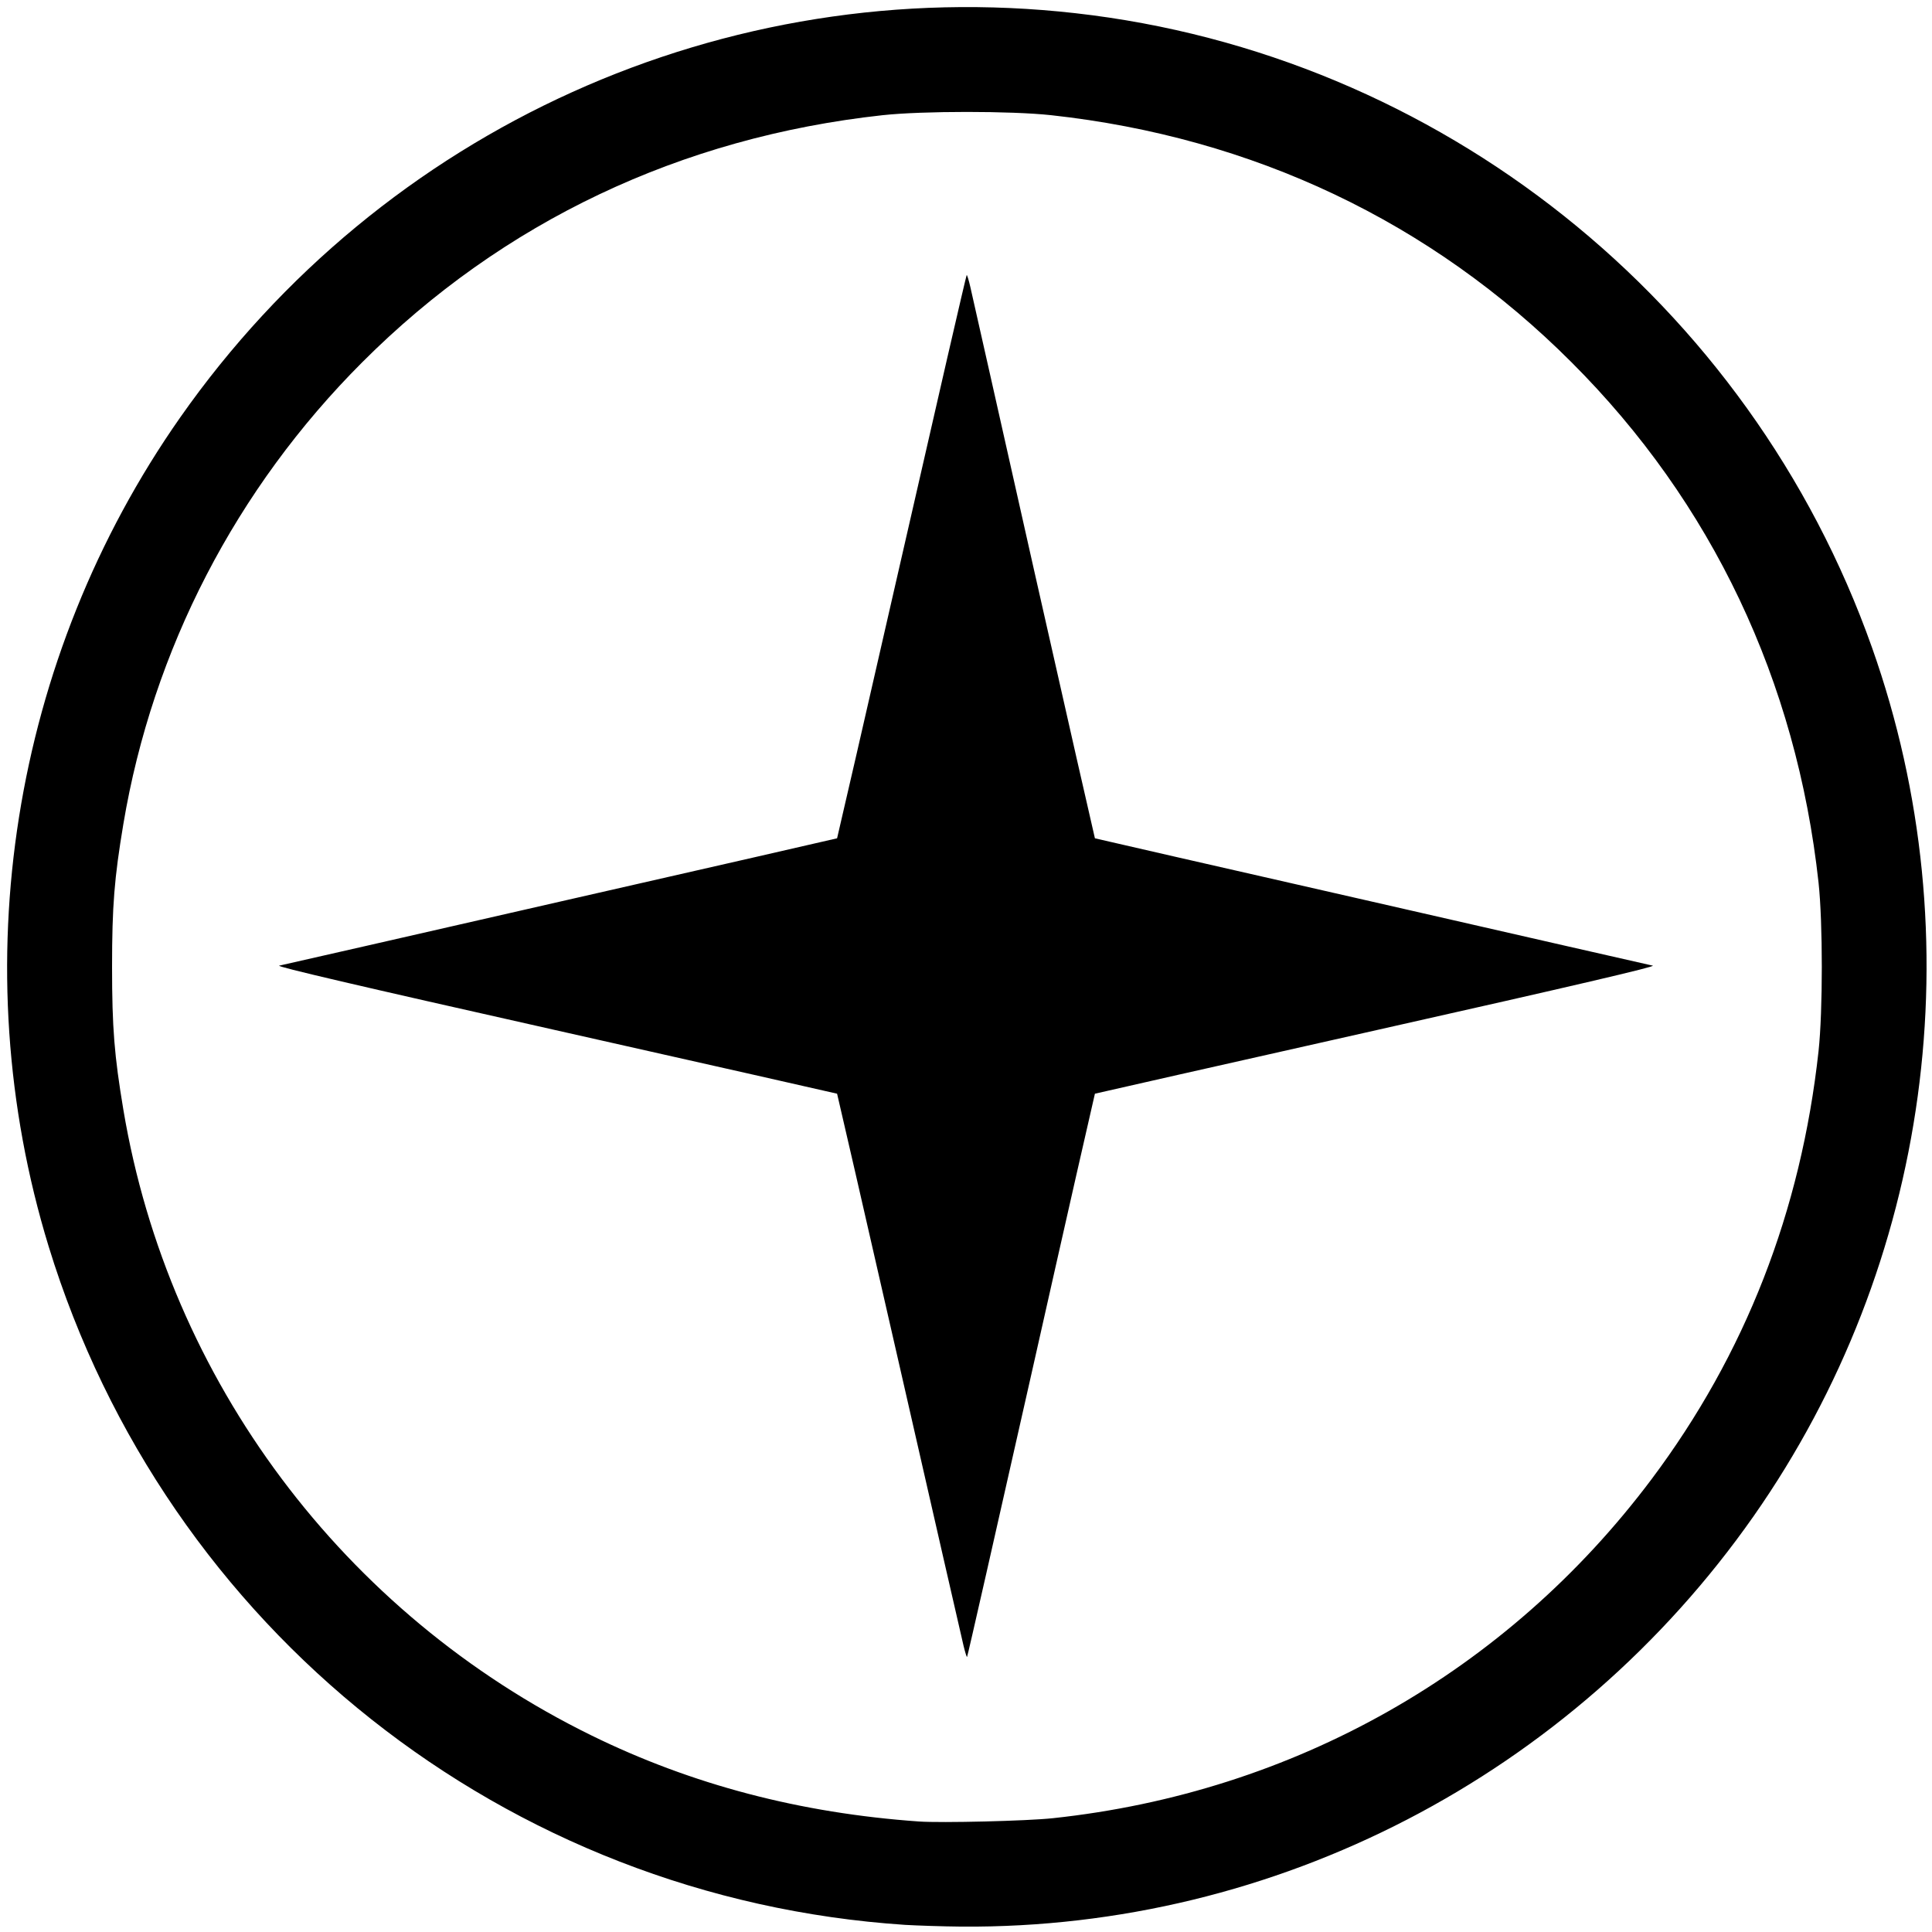
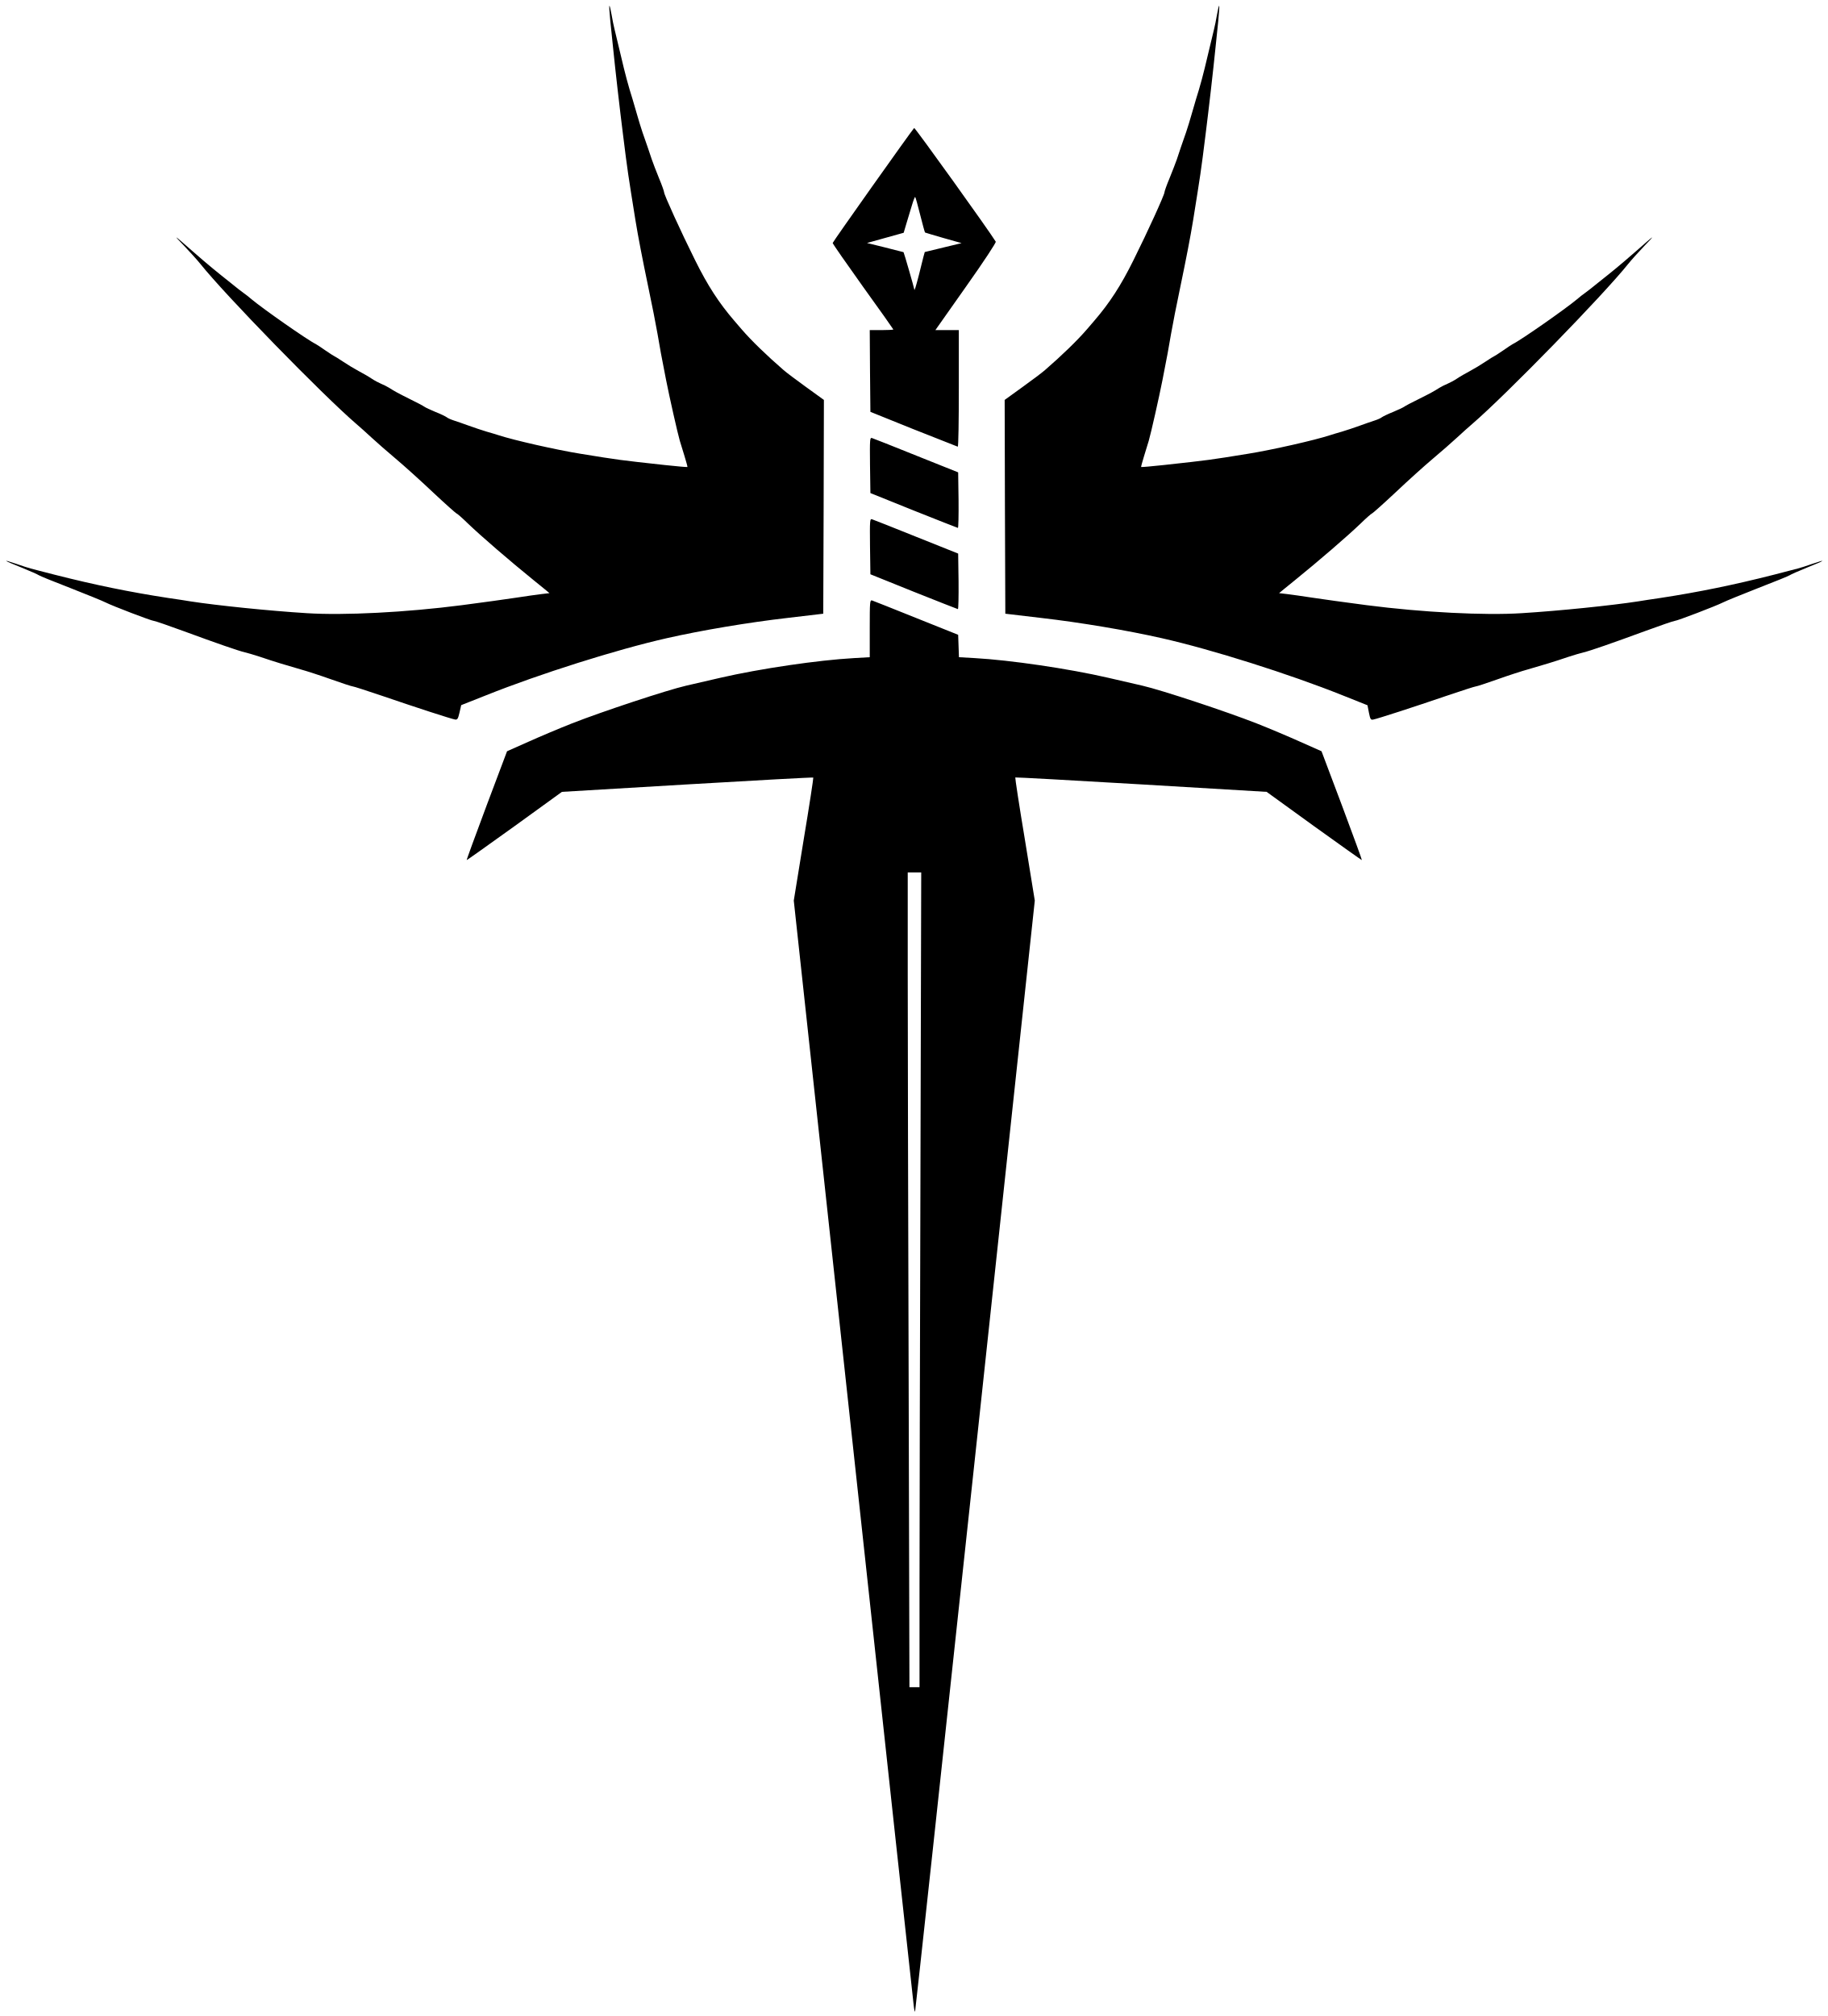
- <svg xmlns="http://www.w3.org/2000/svg" viewBox="0 0 1112 1112">
-   <path fill="currentColor" fill-rule="evenodd" d="M521 1107.9C291.3 1092.7 95.6 937.7 28 717.4C-21.4 556.2 6.7 378.7 103.7 240.3C220.4 73.8 417.3 -15.2 619 7.6C828.2 31.2 1007 173.6 1077.5 372.8C1136.7 540 1111.1 727.4 1009.3 872.7C904.8 1021.8 734.4 1110.2 553.5 1108.9C542.5 1108.8 527.9 1108.3 521 1107.9ZM606 1046.5C744.7 1031.7 867.4 962.2 950.5 851.5C1004.5 779.5 1036.6 697.2 1046.7 605C1049.2 581.9 1049.2 531.1 1046.7 508C1034 391.9 985.4 289.3 904.5 208.5C823.7 127.6 721.1 79 605 66.3C581.9 63.8 531.1 63.8 508 66.3C391.9 79 289.3 127.6 208.5 208.5C135.9 281.1 87.8 374 71 474.3C65.8 505.4 64.5 521.4 64.5 556.5C64.5 591.6 65.8 607.6 71 638.7C97.1 794.4 197.7 928.9 340.5 998.9C398.2 1027.2 460.6 1043.6 529 1048.4C541.9 1049.3 591.3 1048.1 606 1046.5ZM554.6 947.3C553.7 943.6 537 870.6 517.5 785.1C498 699.6 481.9 629.6 481.8 629.5C481.6 629.4 408.7 612.9 319.7 592.9C205.3 567.2 158.8 556.3 160.7 555.8C162.3 555.5 235 538.9 322.5 518.9C410 499 481.6 482.6 481.8 482.5C481.9 482.4 498.7 409.5 519 320.5C539.3 231.5 556.1 158.5 556.4 158.3C556.6 158.1 557.6 161.2 558.5 165.2C559.4 169.2 575.9 242.2 595 327.4C614.2 412.6 630.1 482.4 630.2 482.5C630.4 482.6 702 499 789.5 518.9C877 538.9 949.7 555.5 951.3 555.8C953.2 556.3 906.7 567.2 792.3 592.9C703.3 612.9 630.4 629.4 630.2 629.5C630.1 629.6 613.5 702.5 593.5 791.5C573.4 880.5 556.9 953.5 556.6 953.7C556.4 953.9 555.5 951 554.6 947.3Z" />
+ <svg xmlns="http://www.w3.org/2000/svg" viewBox="0 0 1395 1539">
+   <path fill="currentColor" fill-rule="evenodd" d="M697.6 1531.3C697.2 1528.7 676.5 1337.7 651.5 1107L606 687.5L613.6 640.7C617.9 615 621.1 593.8 620.9 593.6C620.7 593.3 577.4 595.7 524.8 598.8L429 604.5L392.8 630.7C372.8 645.1 356.4 656.7 356.3 656.6C356.1 656.4 363 637.7 371.5 614.9L387.1 573.5L403.3 566.3C412.2 562.3 427.1 556 436.5 552.3C460.2 543 509.3 526.8 523.6 523.5C530.1 522 542 519.3 550 517.4C580.4 510.4 624.9 503.9 651.8 502.4L664 501.7L664 479.8C664 459.4 664.1 457.9 665.8 458.4C666.7 458.7 681.9 464.7 699.5 471.8L731.5 484.6L731.8 493.2L732.1 501.7L744.3 502.4C771.1 503.9 815.7 510.4 846 517.4C854 519.3 865.9 522 872.4 523.5C886.7 526.8 935.8 543 959.5 552.3C968.9 556 983.8 562.3 992.7 566.3L1008.9 573.5L1024.5 614.9C1033 637.7 1039.9 656.4 1039.7 656.6C1039.6 656.7 1023.2 645.1 1003.2 630.7L967 604.5L871.3 598.8C818.6 595.7 775.4 593.3 775.1 593.5C774.9 593.8 778.1 615 782.4 640.7L790 687.5L744.5 1111.4C719.5 1344.6 698.8 1535.5 698.6 1535.7C698.4 1535.9 697.9 1534 697.6 1531.3ZM702 1210.2C702 1167.5 702.3 1027.5 702.7 899.2L703.3 666L698.2 666L693 666L693 743.8C693 786.5 693.3 926.5 693.7 1054.8L694.3 1288L698.2 1288L702 1288L702 1210.2ZM347.5 549.3C344.8 548.9 318 540.2 292 531.3C280.2 527.3 270 524 269.3 524C268.6 524 261.2 521.6 252.8 518.6C244.4 515.6 233.9 512.2 229.5 511C219.7 508.2 209 505 198.5 501.4C194.1 500 188.9 498.4 187 498C182.2 496.9 165.5 491.1 140.2 481.8C128.5 477.5 118.3 474 117.5 474C115.7 474 85.7 462.5 80.6 459.9C78.5 458.8 66.4 453.9 53.7 448.9C41 444 30.2 439.6 29.6 439.1C29 438.6 22.9 435.9 16 433.1C2.4 427.7 0.9 426.5 12.9 430.6C17.1 432.1 21.9 433.6 23.5 434C25.1 434.5 33.5 436.6 42 438.8C72.3 446.5 99.1 452 128.5 456.5C134.6 457.4 142.2 458.5 145.5 459.1C165.6 462.2 205.3 466.3 234.3 468.1C262.6 469.9 310 467.5 352.5 462C373.5 459.2 382.5 458 394.5 456.2C401.6 455.1 410.2 453.9 413.5 453.5L419.5 452.8L416 449.9C414.1 448.3 410.2 445.2 407.5 443C389.1 428.1 367.3 409.3 357.4 399.8C353 395.5 349 392 348.6 392C348.2 392 340 384.7 330.5 375.8C321 366.8 308.1 355.2 301.9 350C295.7 344.8 287.5 337.6 283.6 334C279.7 330.4 274.5 325.7 272 323.6C246.3 301.5 171.9 225.2 153 201.5C150.5 198.4 144.9 192.2 140.6 187.7C131.6 178.4 132.4 178.9 146.7 191.5C152.3 196.4 159.4 202.5 162.5 205C165.5 207.5 171.5 212.3 175.8 215.7C180 219.2 184.6 222.7 186 223.7C187.4 224.6 190.1 226.8 192.1 228.5C200.7 235.7 234.8 259.6 241 262.6C241.8 263 245.3 265.3 248.7 267.7C252.2 270.1 255.2 272 255.4 272C255.6 272 258.5 273.8 261.8 276C265.2 278.3 270.5 281.5 273.7 283.2C276.9 284.9 281.3 287.4 283.5 288.9C285.7 290.4 289.1 292.2 291 293C292.9 293.8 295.6 295.1 297 296C301.6 298.9 303.4 299.9 313 304.7C318.2 307.2 323.2 309.9 324 310.5C324.8 311.1 328.6 312.9 332.5 314.5C336.4 316 340.2 317.9 341 318.5C341.8 319.2 344.3 320.3 346.5 321C348.7 321.7 353.9 323.5 358 325C362.1 326.5 368.2 328.5 371.5 329.5C374.8 330.4 378.9 331.7 380.5 332.2C392.4 336.1 425.1 343.5 443.2 346.4C473.5 351.3 472 351.1 507.5 355C516.9 356 524.6 356.7 524.8 356.5C525 356.4 523.9 352.5 522.5 347.9C521.1 343.3 519.5 338.1 519 336.5C517.4 331.1 511 302.8 508.5 290C504.5 269.5 504.2 268 502 255C500.8 248.1 497.7 232.2 495 219.5C490.3 196.9 487.2 180.9 485.1 168C479.5 133 479.2 131.5 475.6 102.5C473.2 83.5 469.8 54 468 36C467.5 30.8 466.5 21.6 465.9 15.7C465.3 9.7 465 4.7 465.2 4.4C465.5 4.2 466.2 7.3 466.9 11.2C467.6 15.2 468.6 20.3 469.2 22.5C469.7 24.7 470.6 28.1 471 30C471.5 31.9 472.8 37.5 474 42.5C477.2 56.3 479.7 65.6 483 76C483.9 79 485.5 84.4 486.5 88C487.5 91.6 489.3 97.4 490.5 101C491.7 104.6 493.5 109.6 494.4 112.2C495.3 114.9 496.7 119.1 497.6 121.7C498.5 124.4 501 130.8 503.1 136C505.3 141.2 507 146.1 507 146.8C507 148.7 519.6 176.4 530.6 198.5C540.3 218.1 548.9 231.3 560.7 245C561.4 245.8 563.9 248.7 566.2 251.4C573.6 260 585.4 271.4 598.2 282.5C600.1 284.2 607.8 290 615.3 295.4L629 305.3L628.8 386.9L628.5 468.5L601.4 471.7C570.9 475.2 535 481.3 509 487.2C470.9 495.8 411.8 514.5 371.3 530.7L352.1 538.3L350.8 544C349.7 548.7 349.2 549.5 347.5 549.3ZM1045.1 544.1L1044 538.4L1024.7 530.7C984.2 514.5 925.1 495.8 887 487.2C861 481.3 825.1 475.2 794.6 471.7L767.5 468.5L767.2 386.9L767 305.3L780.7 295.4C788.2 290 795.9 284.2 797.8 282.5C810.6 271.4 822.4 260 829.8 251.4C832.1 248.7 834.6 245.8 835.3 245C847.1 231.3 855.7 218.1 865.4 198.5C876.4 176.4 889 148.7 889 146.8C889 146.1 890.7 141.2 892.9 136C895 130.8 897.5 124.4 898.4 121.8C899.3 119.1 900.7 114.9 901.6 112.2C902.5 109.6 904.3 104.6 905.5 101C906.7 97.4 908.5 91.6 909.5 88C910.5 84.4 912.1 79 913 76C916.3 65.6 918.8 56.3 922 42.5C923.2 37.5 924.5 31.9 925 30C925.4 28.1 926.3 24.7 926.8 22.5C927.4 20.3 928.4 15.2 929.1 11.2C929.8 7.3 930.5 4.2 930.8 4.4C931 4.7 930.7 9.7 930.1 15.7C929.5 21.6 928.5 30.8 928 36C926.2 54 922.8 83.5 920.4 102.5C916.8 131.5 916.5 133 910.9 168C908.8 180.9 905.7 196.9 901 219.5C898.3 232.2 895.2 248.1 894 255C891.8 268 891.5 269.5 887.5 290C885 302.8 878.6 331.1 877 336.5C876.5 338.1 874.9 343.3 873.5 347.9C872.1 352.5 871 356.4 871.2 356.5C871.4 356.7 879.1 356 888.5 355C924 351.1 922.5 351.3 952.8 346.4C970.9 343.5 1003.6 336.1 1015.5 332.2C1017.1 331.7 1021.2 330.4 1024.5 329.5C1027.8 328.5 1033.9 326.5 1038 325C1042.1 323.5 1047.3 321.7 1049.5 321C1051.7 320.3 1054.2 319.2 1055 318.5C1055.8 317.9 1059.7 316 1063.5 314.5C1067.3 312.9 1071.2 311.1 1072 310.5C1072.8 309.9 1077.8 307.2 1083 304.7C1092.6 299.9 1094.4 298.9 1099 296C1100.4 295.1 1103.1 293.8 1105 293C1106.9 292.2 1110.3 290.4 1112.5 288.9C1114.7 287.4 1119.1 284.9 1122.3 283.2C1125.5 281.5 1130.8 278.3 1134.2 276C1137.5 273.8 1140.4 272 1140.6 272C1140.8 272 1143.8 270.1 1147.3 267.7C1150.7 265.3 1154.2 263 1155 262.6C1161.2 259.6 1195.3 235.7 1203.9 228.5C1205.9 226.8 1208.6 224.6 1210 223.7C1211.4 222.7 1216 219.2 1220.2 215.7C1224.5 212.3 1230.5 207.5 1233.5 205C1236.6 202.5 1243.7 196.4 1249.3 191.5C1263.6 178.9 1264.4 178.4 1255.4 187.7C1251.1 192.2 1245.5 198.4 1243 201.5C1224.1 225.2 1149.7 301.5 1124 323.6C1121.5 325.7 1116.3 330.4 1112.4 334C1108.5 337.6 1100.3 344.8 1094.1 350C1087.9 355.2 1075 366.8 1065.5 375.8C1056 384.7 1047.8 392 1047.4 392C1047 392 1043 395.5 1038.6 399.8C1028.7 409.3 1006.9 428.1 988.5 443C985.8 445.2 981.9 448.3 980 449.9L976.5 452.8L982.5 453.5C985.8 453.9 994.4 455.1 1001.5 456.2C1013.5 458 1022.5 459.2 1043.5 462C1086 467.5 1133.4 469.9 1161.7 468.1C1190.7 466.3 1230.4 462.2 1250.5 459.1C1253.8 458.5 1261.5 457.4 1267.5 456.5C1296.9 452 1323.7 446.5 1354 438.8C1362.5 436.6 1370.8 434.5 1372.5 434C1374.2 433.6 1378.9 432.1 1383.1 430.6C1395.1 426.5 1393.6 427.7 1380 433.1C1373.1 435.9 1367 438.6 1366.4 439.1C1365.8 439.6 1355 444 1342.3 448.9C1329.6 453.9 1317.5 458.8 1315.4 459.9C1310.3 462.5 1280.3 474 1278.5 474C1277.7 474 1267.5 477.5 1255.8 481.8C1230.5 491.1 1213.8 496.9 1209 498C1207.1 498.4 1201.9 500 1197.5 501.4C1187 505 1176.3 508.2 1166.5 511C1162.1 512.2 1151.6 515.6 1143.2 518.6C1134.8 521.6 1127.4 524 1126.7 524C1126 524 1115.8 527.3 1104 531.3C1080.3 539.4 1051.7 548.7 1048.4 549.3C1046.5 549.7 1046.1 549.1 1045.1 544.1ZM697.5 451.7L664.5 438.4L664.2 417.1C664 397.2 664.1 395.9 665.7 396.4C666.7 396.7 681.9 402.7 699.5 409.8L731.5 422.6L731.8 443.8C731.9 455.5 731.7 465 731.3 465C730.8 464.9 715.6 458.9 697.5 451.7ZM697.5 389.7L664.5 376.4L664.2 355.1C664 335.2 664.1 333.9 665.7 334.4C666.7 334.7 681.9 340.7 699.5 347.8L731.5 360.6L731.8 381.8C731.9 393.5 731.7 403 731.3 403C730.8 402.9 715.6 396.9 697.5 389.7ZM697.5 327.7L664.5 314.4L664.2 283.2L664 252L673 252C677.9 252 682 251.8 682 251.5C682 251.3 671.6 236.5 658.8 218.8C646.1 201 635.7 186.1 635.7 185.5C635.7 184.7 695.3 100.6 697.9 97.7C698.5 97.2 755.5 176.7 760.2 184.5C760.6 185.1 751.1 199.6 737.5 218.8L714.1 252L723.1 252L732 252L732 296.5C732 321 731.7 341 731.2 341C730.8 340.9 715.6 334.9 697.5 327.7ZM701.5 210C702.9 204.2 704.5 197.9 705 196L706 192.4L720 189L734.1 185.6L720.3 181.7C712.7 179.5 706.3 177.6 706.2 177.5C706 177.3 704.3 171.2 702.5 164C700.7 156.8 699 150.6 698.7 150.4C698.4 150.1 697.3 153 696.2 156.7C695.1 160.4 693.2 166.7 692 170.6L689.9 177.7L675.9 181.6L661.9 185.5L675.7 188.9C683.3 190.8 689.6 192.4 689.8 192.5C690.1 192.7 698 220.1 698 220.9C698 222.8 699.2 218.9 701.5 210Z" />
</svg>
